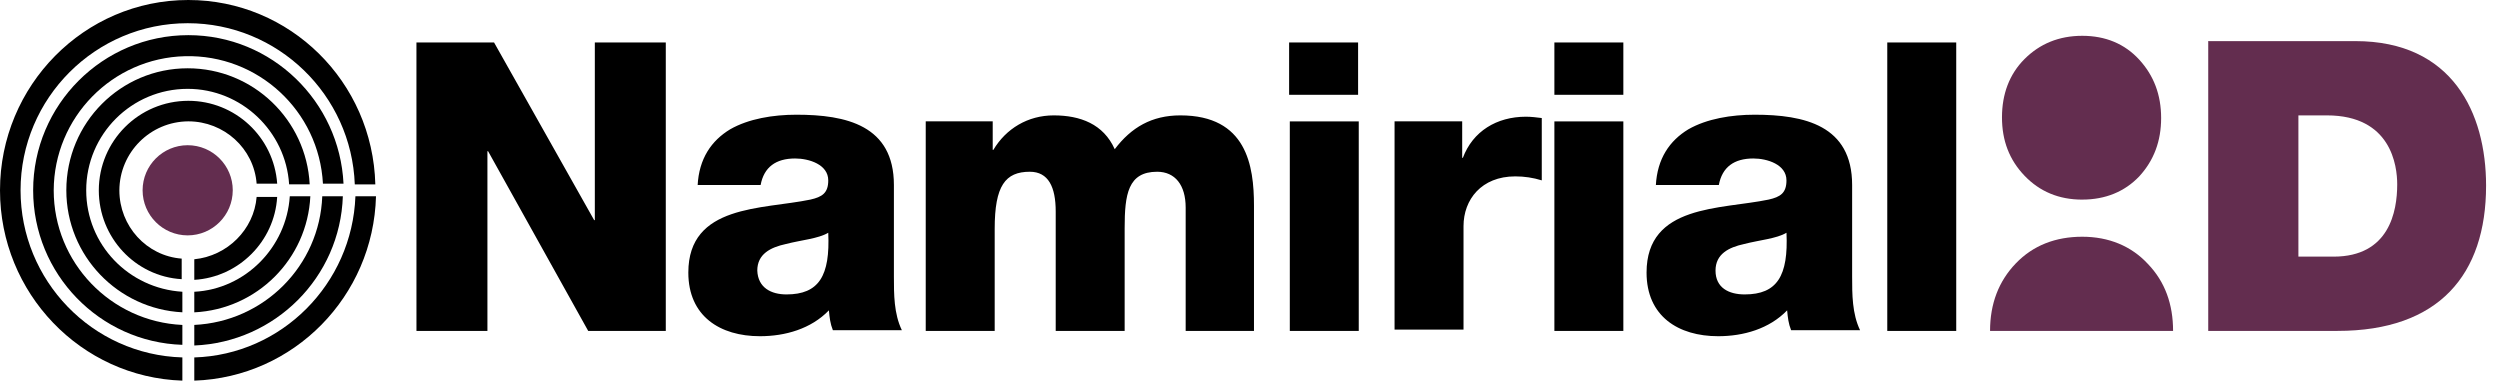
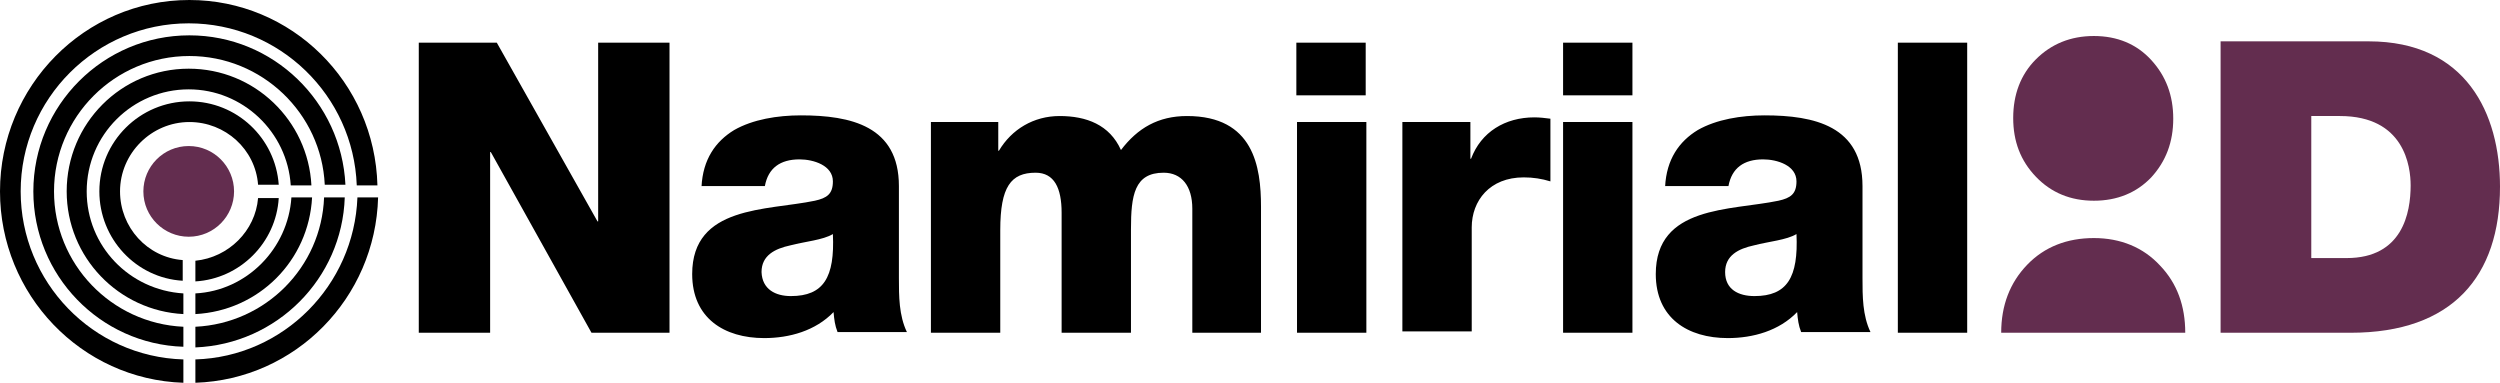
- <svg xmlns="http://www.w3.org/2000/svg" width="130" height="20">
-   <g fill-rule="nonzero" fill="none">
-     <path d="M12.103 9.897A2.347 2.347 0 0 1 9.76 12.24a2.347 2.347 0 0 1-2.345-2.344 2.347 2.347 0 0 1 2.345-2.345 2.347 2.347 0 0 1 2.344 2.345" fill="#632D4F" />
-     <path d="M10.103 13.483v1.069c2.31-.138 4.173-2 4.31-4.31h-1.068c-.138 1.689-1.517 3.068-3.242 3.24" fill="#000" />
-     <path d="M6.207 9.897A3.606 3.606 0 0 1 9.793 6.31c1.862 0 3.414 1.414 3.552 3.242h1.069a4.634 4.634 0 0 0-4.62-4.31 4.658 4.658 0 0 0-4.656 4.655c0 2.448 1.896 4.482 4.31 4.62v-1.069c-1.827-.138-3.241-1.69-3.241-3.551" fill="#000" />
-     <path d="M1.069 9.897c0-4.794 3.897-8.69 8.69-8.69 4.69 0 8.517 3.724 8.69 8.38h1.068C19.38 4.24 15.07 0 9.793 0 4.38 0 0 4.448 0 9.897c0 5.344 4.207 9.724 9.483 9.896v-1.207c-4.69-.138-8.414-4-8.414-8.69" fill="#000" />
-     <path d="M10.103 18.586v1.207c5.173-.172 9.31-4.38 9.449-9.586h-1.07c-.172 4.552-3.827 8.241-8.379 8.38" fill="#000" />
-     <path d="M10.103 16.897v1.069c4.207-.173 7.587-3.552 7.725-7.76h-1.07c-.137 3.622-3.034 6.518-6.655 6.69" fill="#000" />
-     <path d="M2.793 9.897a7.005 7.005 0 0 1 14-.345h1.07c-.208-4.276-3.725-7.724-8.07-7.724-4.448 0-8.069 3.62-8.069 8.069 0 4.344 3.448 7.896 7.759 8.034v-1.034c-3.724-.173-6.69-3.242-6.69-7" fill="#000" />
-     <path d="M4.483 9.897A5.276 5.276 0 0 1 9.759 4.62c2.793 0 5.103 2.207 5.275 4.965h1.07c-.173-3.345-2.932-6.034-6.345-6.034-3.483 0-6.31 2.827-6.31 6.345 0 3.413 2.689 6.172 6.034 6.344v-1.069c-2.793-.172-5-2.448-5-5.275" fill="#000" />
-     <path d="M10.103 15.172v1.07a6.354 6.354 0 0 0 6.035-6.035h-1.069c-.172 2.655-2.31 4.827-4.966 4.965" fill="#000" />
-     <path d="M114.862 2.138h7.62c5.035 0 6.794 3.724 6.794 7.517 0 4.62-2.448 7.552-7.724 7.552h-6.724V2.137h.034zm4.655 11.207h1.828c2.896 0 3.31-2.345 3.31-3.759 0-.965-.31-3.586-3.655-3.586h-1.483v7.345z" fill="#632D4F" />
-     <path fill="#000" d="M21.655 2.207h4.035l5.207 9.241h.034V2.207h3.69v15h-4.035L25.38 7.862h-.034v9.345h-3.69zM36.276 9.655c.069-1.414.724-2.345 1.69-2.93.965-.553 2.24-.76 3.448-.76 2.586 0 5.069.552 5.069 3.656v4.758c0 .931 0 1.931.414 2.793H43.31c-.138-.344-.172-.655-.207-1.034-.93.965-2.275 1.345-3.586 1.345-2.069 0-3.724-1.035-3.724-3.31 0-3.552 3.862-3.276 6.345-3.794.62-.138.931-.345.931-1 0-.827-1-1.138-1.724-1.138-1 0-1.62.449-1.793 1.38h-3.276v.034zm4.62 5.655c1.69 0 2.276-.965 2.173-3.207-.517.31-1.414.38-2.207.587-.793.172-1.483.517-1.483 1.379.035.897.724 1.241 1.518 1.241zM48.172 6.31h3.449v1.483h.034C52.31 6.69 53.448 6 54.793 6c1.38 0 2.586.448 3.173 1.759C58.828 6.62 59.896 6 61.379 6c3.449 0 3.828 2.62 3.828 4.69v6.517h-3.552v-6.414c0-1.172-.552-1.862-1.483-1.862-1.517 0-1.69 1.172-1.69 2.931v5.345h-3.585V11c0-1.276-.38-2.069-1.345-2.069-1.276 0-1.828.724-1.828 2.966v5.31h-3.586V6.31h.034zM70.62 4.931h-3.586V2.207h3.587V4.93zm-3.551 1.38h3.586v10.896H67.07V6.31zM72.586 6.31h3.448v1.897h.035c.517-1.38 1.759-2.138 3.276-2.138.276 0 .552.034.827.069v3.241a4.608 4.608 0 0 0-1.379-.207c-1.759 0-2.69 1.207-2.69 2.587v5.379h-3.586V6.31h.07zM84.414 4.931h-3.586V2.207h3.586V4.93zm-3.586 1.38h3.586v10.896h-3.586V6.31zM86.103 9.655c.07-1.414.725-2.345 1.69-2.93.966-.553 2.241-.76 3.448-.76 2.587 0 5.07.552 5.07 3.656v4.758c0 .931 0 1.931.413 2.793h-3.586c-.138-.344-.172-.655-.207-1.034-.931.965-2.276 1.345-3.586 1.345-2.07 0-3.724-1.035-3.724-3.31 0-3.552 3.862-3.276 6.345-3.794.62-.138.93-.345.93-1 0-.827-1-1.138-1.724-1.138-1 0-1.62.449-1.793 1.38h-3.276v.034zm4.621 5.655c1.69 0 2.276-.965 2.173-3.207-.518.31-1.414.38-2.207.587-.793.172-1.483.517-1.483 1.379 0 .897.69 1.241 1.517 1.241zM98.138 2.207h3.586v15h-3.586z" />
-     <path d="M108.276 10.38c-1.207 0-2.207-.414-3-1.242-.793-.828-1.173-1.828-1.173-3.035 0-1.206.38-2.24 1.173-3.034.793-.793 1.793-1.207 3-1.207s2.207.414 2.965 1.241c.759.828 1.138 1.828 1.138 3.035s-.379 2.207-1.138 3.034c-.758.794-1.758 1.207-2.965 1.207M103.483 17.207c0-1.414.448-2.586 1.345-3.517.896-.931 2.069-1.38 3.448-1.38 1.38 0 2.552.483 3.414 1.414.896.931 1.31 2.104 1.31 3.483" fill="#632D4F" />
-   </g>
+ <svg xmlns="http://www.w3.org/2000/svg" version="1.1" id="Livello_1" x="0" y="0" viewBox="0 0 374.9 57.4" style="enable-background:new 0 0 374.9 57.4" xml:space="preserve">
+   <style>.st0{fill:#632d4f}</style>
+   <path class="st0" d="M35.1 28.7c0 3.7-3 6.8-6.8 6.8-3.7 0-6.8-3-6.8-6.8 0-3.7 3-6.8 6.8-6.8s6.8 3.1 6.8 6.8" />
+   <path d="M29.3 39.1v3.1c6.7-.4 12.1-5.8 12.5-12.5h-3.1c-.4 4.9-4.4 8.9-9.4 9.4" />
+   <path d="M18 28.7c0-5.7 4.7-10.4 10.4-10.4 5.4 0 9.9 4.1 10.3 9.4h3.1c-.5-7-6.3-12.5-13.4-12.5-7.4 0-13.5 6-13.5 13.5 0 7.1 5.5 13 12.5 13.4V39c-5.3-.4-9.4-4.9-9.4-10.3" />
+   <path d="M3.1 28.7c0-13.9 11.3-25.2 25.2-25.2 13.6 0 24.7 10.8 25.2 24.3h3.1C56.2 12.3 43.7 0 28.4 0 12.7 0 0 12.9 0 28.7c0 15.5 12.2 28.2 27.5 28.7v-3.5C13.9 53.5 3.1 42.3 3.1 28.7" />
+   <path d="M29.3 53.9v3.5c15-.5 27-12.7 27.4-27.8h-3.1c-.5 13.2-11.1 23.9-24.3 24.3" />
+   <path d="M29.3 49v3.1c12.2-.5 22-10.3 22.4-22.5h-3.1c-.4 10.5-8.8 18.9-19.3 19.4" />
+   <path d="M8.1 28.7c0-11.2 9.1-20.3 20.3-20.3 10.9 0 19.8 8.6 20.3 19.3h3.1C51.2 15.3 41 5.3 28.4 5.3 15.5 5.3 5 15.8 5 28.7 5 41.3 15 51.6 27.5 52v-3c-10.8-.5-19.4-9.4-19.4-20.3" />
+   <path d="M13 28.7c0-8.5 6.9-15.3 15.3-15.3 8.1 0 14.8 6.4 15.3 14.4h3.1c-.5-9.7-8.5-17.5-18.4-17.5-10.1 0-18.3 8.2-18.3 18.4 0 9.9 7.8 17.9 17.5 18.4V44C19.4 43.5 13 36.9 13 28.7" />
+   <path d="M29.3 44v3.1c9.5-.5 17-8 17.5-17.5h-3.1c-.5 7.7-6.7 14-14.4 14.4" />
+   <path class="st0" d="M333.1 6.2h22.1c14.6 0 19.7 10.8 19.7 21.8 0 13.4-7.1 21.9-22.4 21.9H333V6.2zm13.5 32.5h5.3c8.4 0 9.6-6.8 9.6-10.9 0-2.8-.9-10.4-10.6-10.4h-4.3v21.3z" />
+   <path d="M62.8 6.4h11.7l15.1 26.8h.1V6.4h10.7v43.5H88.7L73.6 22.8h-.1v27.1H62.8zM105.2 28c.2-4.1 2.1-6.8 4.9-8.5 2.8-1.6 6.5-2.2 10-2.2 7.5 0 14.7 1.6 14.7 10.6v13.8c0 2.7 0 5.6 1.2 8.1h-10.4c-.4-1-.5-1.9-.6-3-2.7 2.8-6.6 3.9-10.4 3.9-6 0-10.8-3-10.8-9.6 0-10.3 11.2-9.5 18.4-11 1.8-.4 2.7-1 2.7-2.9 0-2.4-2.9-3.3-5-3.3-2.9 0-4.7 1.3-5.2 4h-9.5zm13.4 16.4c4.9 0 6.6-2.8 6.3-9.3-1.5.9-4.1 1.1-6.4 1.7-2.3.5-4.3 1.5-4.3 4 .1 2.6 2.1 3.6 4.4 3.6M139.7 18.3h10v4.3h.1c1.9-3.2 5.2-5.2 9.1-5.2 4 0 7.5 1.3 9.2 5.1 2.5-3.3 5.6-5.1 9.9-5.1 10 0 11.1 7.6 11.1 13.6v18.9h-10.3V31.3c0-3.4-1.6-5.4-4.3-5.4-4.4 0-4.9 3.4-4.9 8.5v15.5h-10.4v-18c0-3.7-1.1-6-3.9-6-3.7 0-5.3 2.1-5.3 8.6v15.4h-10.4V18.3zM204.8 14.3h-10.4V6.4h10.4v7.9zm-10.3 4h10.4v31.6h-10.4V18.3zM210.5 18.3h10v5.5h.1c1.5-4 5.1-6.2 9.5-6.2.8 0 1.6.1 2.4.2v9.4c-1.3-.4-2.6-.6-4-.6-5.1 0-7.8 3.5-7.8 7.5v15.6h-10.4V18.3zM244.8 14.3h-10.4V6.4h10.4v7.9zm-10.4 4h10.4v31.6h-10.4V18.3zM249.7 28c.2-4.1 2.1-6.8 4.9-8.5 2.8-1.6 6.5-2.2 10-2.2 7.5 0 14.7 1.6 14.7 10.6v13.8c0 2.7 0 5.6 1.2 8.1h-10.4c-.4-1-.5-1.9-.6-3-2.7 2.8-6.6 3.9-10.4 3.9-6 0-10.8-3-10.8-9.6 0-10.3 11.2-9.5 18.4-11 1.8-.4 2.7-1 2.7-2.9 0-2.4-2.9-3.3-5-3.3-2.9 0-4.7 1.3-5.2 4h-9.5zm13.4 16.4c4.9 0 6.6-2.8 6.3-9.3-1.5.9-4.1 1.1-6.4 1.7-2.3.5-4.3 1.5-4.3 4 0 2.6 2 3.6 4.4 3.6M284.6 6.4H295v43.5h-10.4z" />
+   <path class="st0" d="M314 30.1c-3.5 0-6.4-1.2-8.7-3.6-2.3-2.4-3.4-5.3-3.4-8.8 0-3.5 1.1-6.5 3.4-8.8 2.3-2.3 5.2-3.5 8.7-3.5 3.5 0 6.4 1.2 8.6 3.6 2.2 2.4 3.3 5.3 3.3 8.8 0 3.5-1.1 6.4-3.3 8.8-2.2 2.3-5.1 3.5-8.6 3.5M300.1 49.9c0-4.1 1.3-7.5 3.9-10.2 2.6-2.7 6-4 10-4s7.4 1.4 9.9 4.1c2.6 2.7 3.8 6.1 3.8 10.1" />
</svg>
